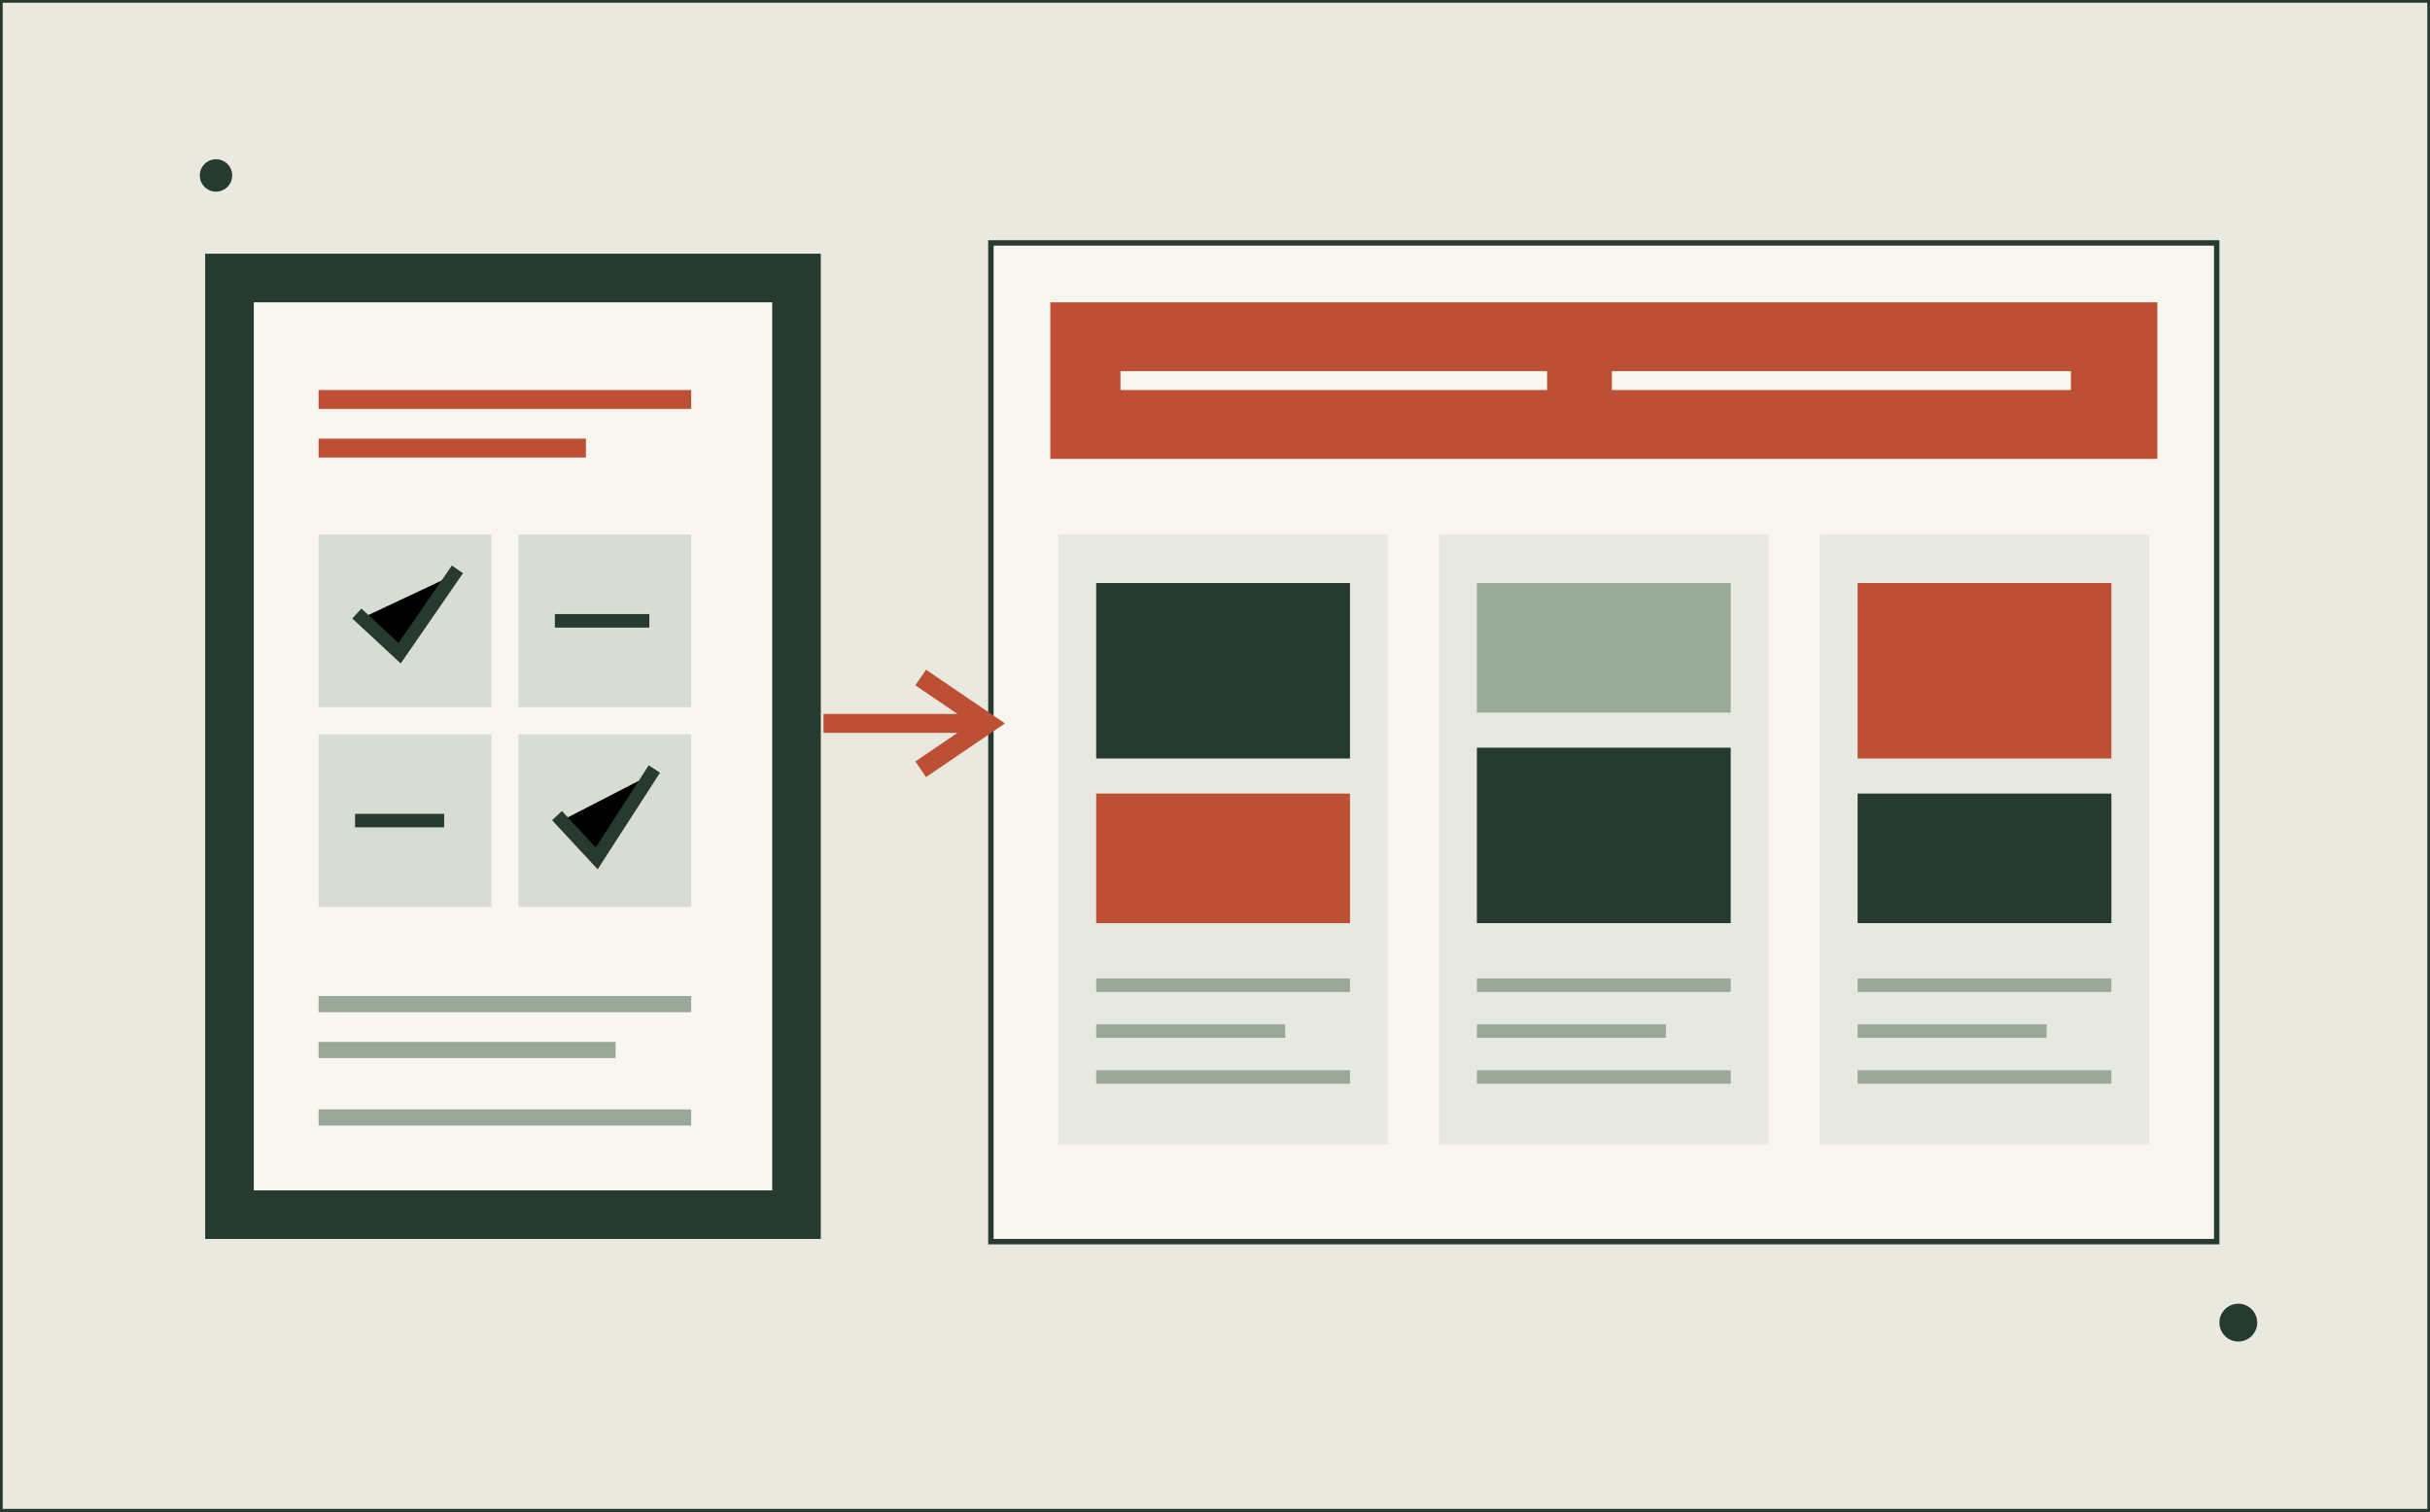
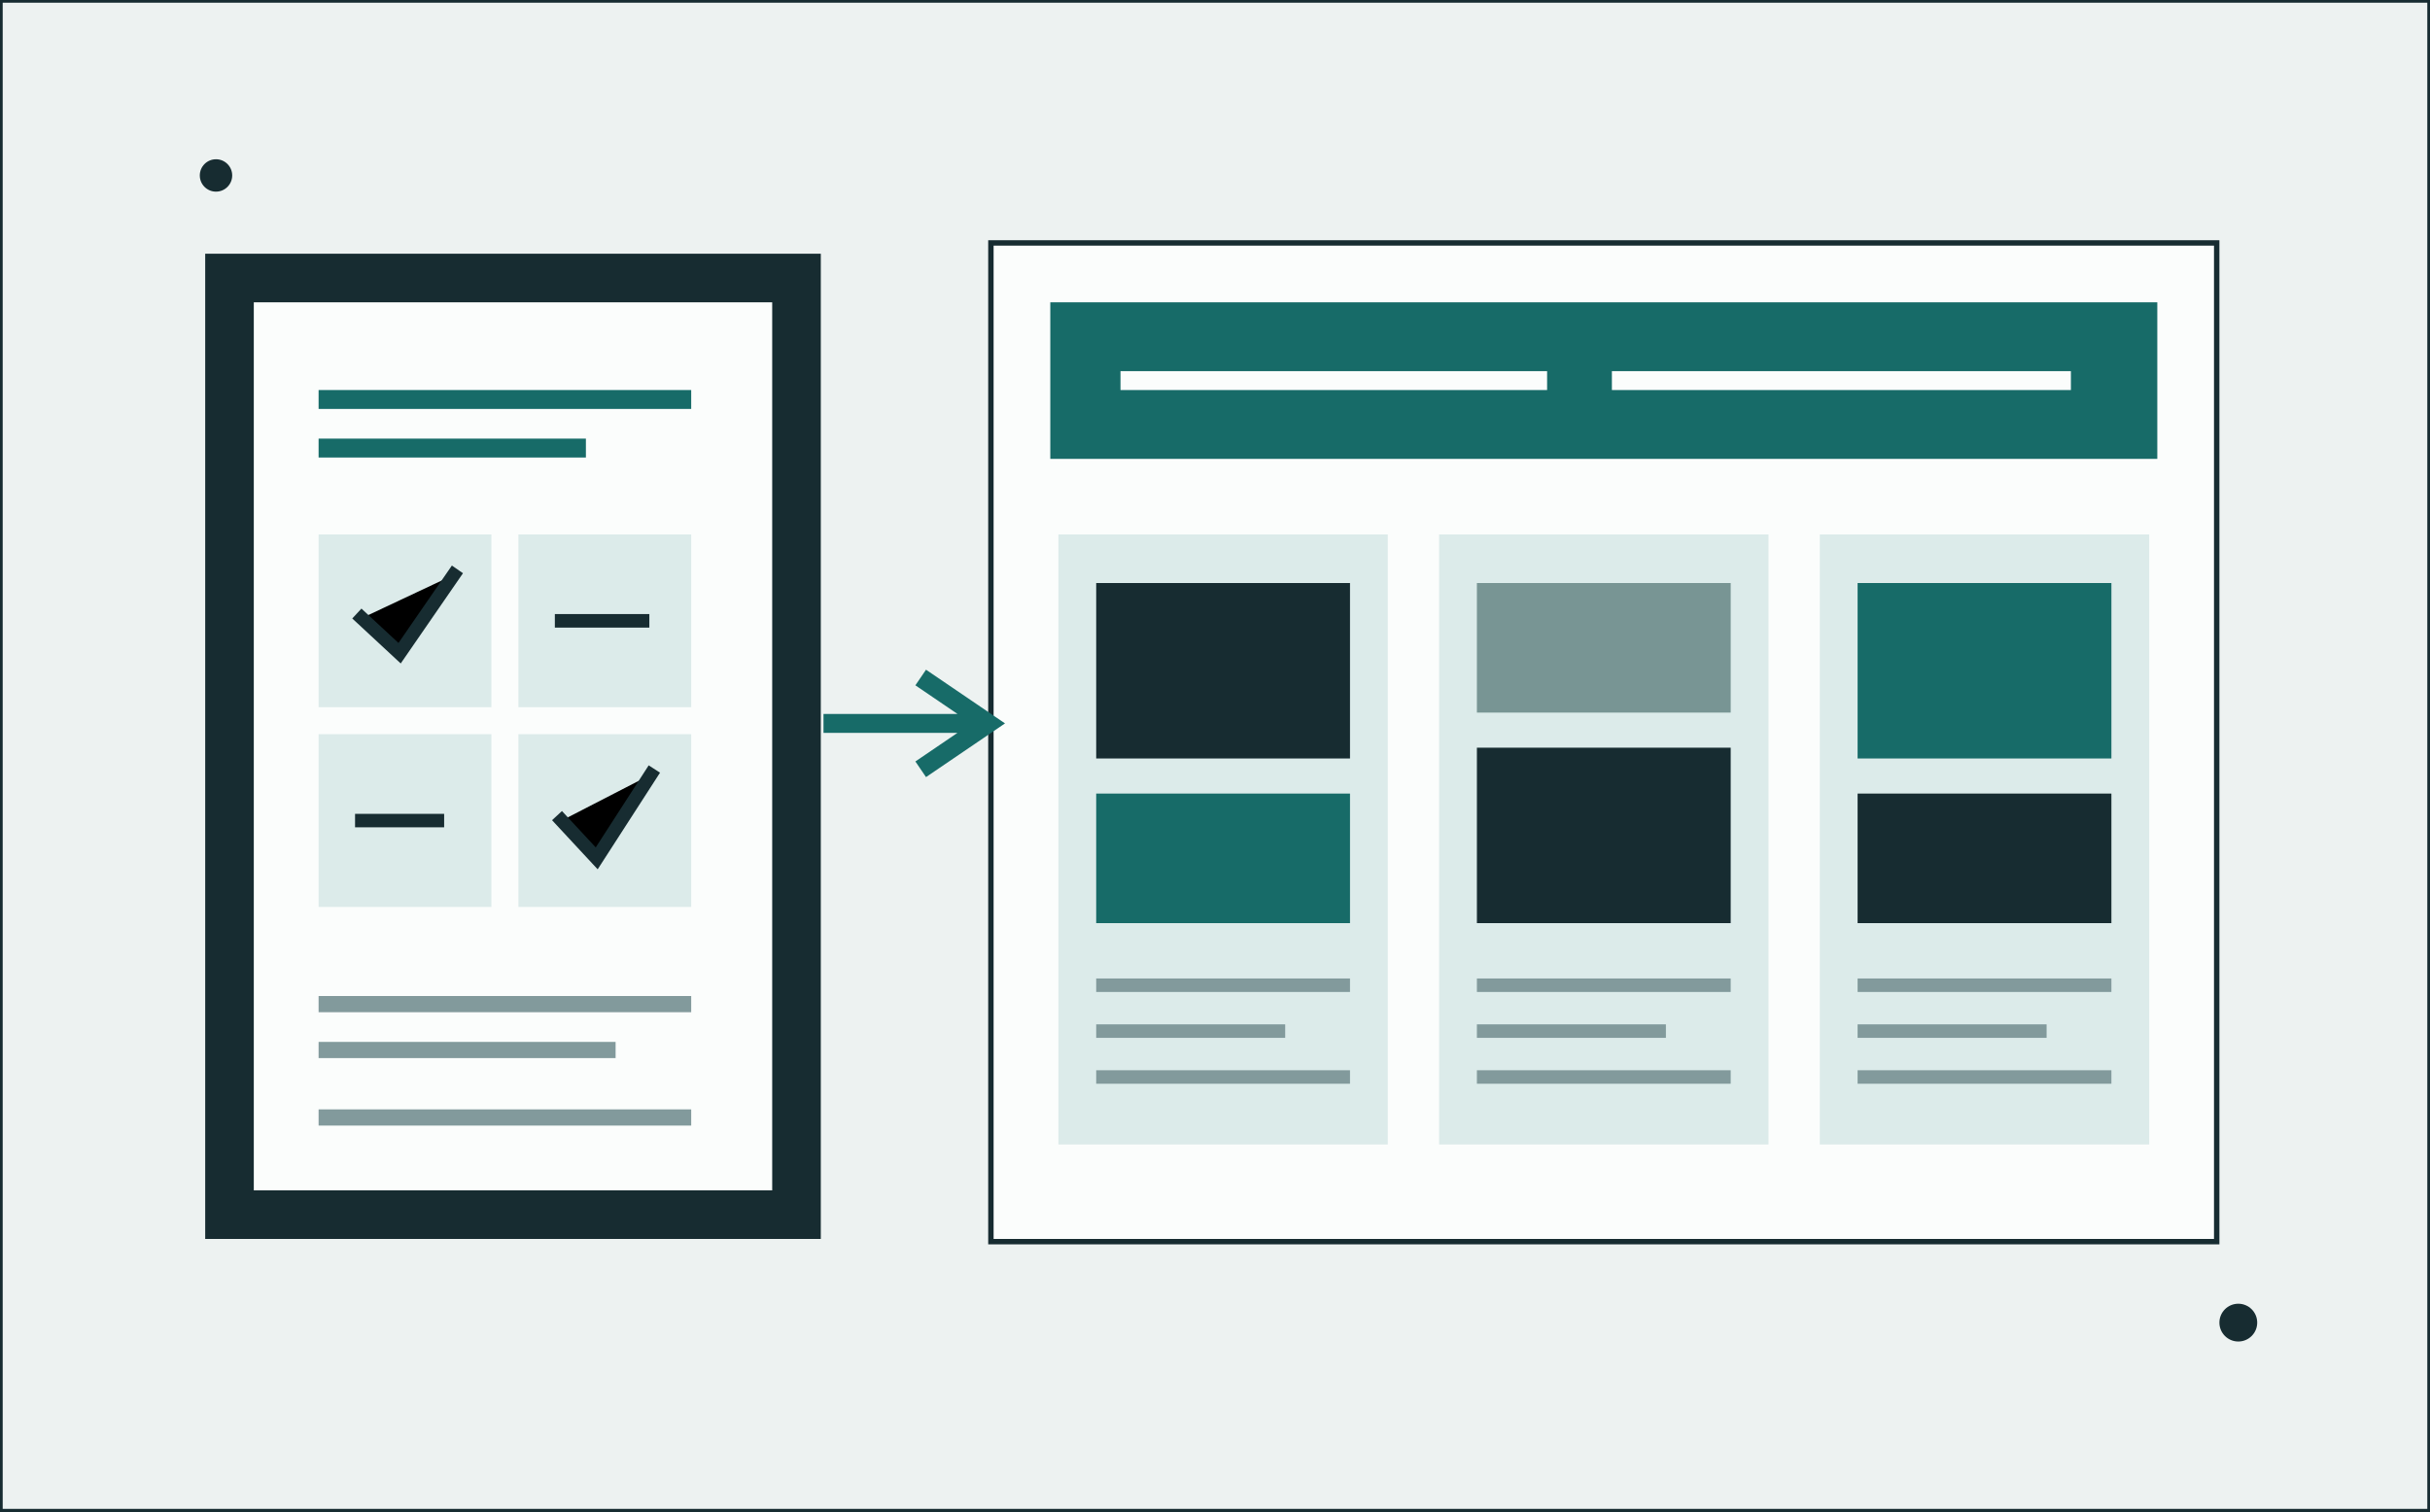
<svg xmlns="http://www.w3.org/2000/svg" viewBox="0 0 900 560" role="img" aria-label="학습 운영과 일정·과제 흐름을 표현한 편집 디자인 일러스트">
-   <rect width="900" height="560" fill="#e9e9df" />
-   <path d="M0 0H900V560H0Z" fill="none" stroke="#263a30" stroke-width="2" />
+   <rect width="900" height="560" fill="#edf2f1" />
+   <path d="M0 0H900V560H0Z" fill="none" stroke="#172c31" stroke-width="2" />
  <g transform="translate(76 94)">
-     <rect width="228" height="365" fill="#263a30" />
-     <rect x="18" y="18" width="192" height="329" fill="#f8f6ee" />
-     <path d="M42 54H180M42 72H141" stroke="#bd5034" stroke-width="7" />
-     <g fill="#d8ddd4">
+     <rect width="228" height="365" fill="#172c31" />
+     <rect x="18" y="18" width="192" height="329" fill="#fbfdfc" />
+     <path d="M42 54H180M42 72H141" stroke="#176b68" stroke-width="7" />
+     <g fill="#dcebea">
      <rect x="42" y="104" width="64" height="64" />
      <rect x="116" y="104" width="64" height="64" />
      <rect x="42" y="178" width="64" height="64" />
      <rect x="116" y="178" width="64" height="64" />
    </g>
-     <g stroke="#263a30" stroke-width="5" stroke-linecap="square">
+     <g stroke="#172c31" stroke-width="5" stroke-linecap="square">
      <path d="M58 135 72 148 92 119M132 136H162M132 210 145 224 165 193M58 210H86" />
    </g>
-     <path d="M42 278H180M42 295H152M42 320H180" stroke="#9aa89a" stroke-width="6" />
+     <path d="M42 278H180M42 295H152M42 320H180" stroke="#829a9c" stroke-width="6" />
  </g>
  <g transform="translate(367 90)">
-     <rect width="454" height="370" fill="#f8f6ee" stroke="#263a30" stroke-width="2" />
-     <rect x="22" y="22" width="410" height="58" fill="#bd5034" />
-     <path d="M48 51H206M230 51H400" stroke="#f8f6ee" stroke-width="7" />
+     <rect width="454" height="370" fill="#fbfdfc" stroke="#172c31" stroke-width="2" />
+     <rect x="22" y="22" width="410" height="58" fill="#176b68" />
+     <path d="M48 51H206M230 51H400" stroke="#fbfdfc" stroke-width="7" />
    <g transform="translate(25 108)">
-       <rect width="122" height="226" fill="#e7e9e0" />
-       <rect x="14" y="18" width="94" height="65" fill="#263a30" />
-       <rect x="14" y="96" width="94" height="48" fill="#bd5034" />
-       <path d="M14 167H108M14 184H84M14 201H108" stroke="#9aa89a" stroke-width="5" />
+       <rect width="122" height="226" fill="#dcebea" />
+       <rect x="14" y="18" width="94" height="65" fill="#172c31" />
+       <rect x="14" y="96" width="94" height="48" fill="#176b68" />
+       <path d="M14 167H108M14 184H84M14 201H108" stroke="#829a9c" stroke-width="5" />
    </g>
    <g transform="translate(166 108)">
-       <rect width="122" height="226" fill="#e7e9e0" />
-       <rect x="14" y="18" width="94" height="48" fill="#9aaa99" />
-       <rect x="14" y="79" width="94" height="65" fill="#263a30" />
-       <path d="M14 167H108M14 184H84M14 201H108" stroke="#9aa89a" stroke-width="5" />
+       <rect width="122" height="226" fill="#dcebea" />
+       <rect x="14" y="18" width="94" height="48" fill="#789594" />
+       <rect x="14" y="79" width="94" height="65" fill="#172c31" />
+       <path d="M14 167H108M14 184H84M14 201H108" stroke="#829a9c" stroke-width="5" />
    </g>
    <g transform="translate(307 108)">
-       <rect width="122" height="226" fill="#e7e9e0" />
-       <rect x="14" y="18" width="94" height="65" fill="#bd5034" />
-       <rect x="14" y="96" width="94" height="48" fill="#263a30" />
-       <path d="M14 167H108M14 184H84M14 201H108" stroke="#9aa89a" stroke-width="5" />
+       <rect width="122" height="226" fill="#dcebea" />
+       <rect x="14" y="18" width="94" height="65" fill="#176b68" />
+       <rect x="14" y="96" width="94" height="48" fill="#172c31" />
+       <path d="M14 167H108M14 184H84M14 201H108" stroke="#829a9c" stroke-width="5" />
    </g>
  </g>
-   <path d="M305 268H366M341 251 366 268 341 285" fill="none" stroke="#bd5034" stroke-width="7" />
-   <g fill="#263a30">
+   <path d="M305 268H366M341 251 366 268 341 285" fill="none" stroke="#176b68" stroke-width="7" />
+   <g fill="#172c31">
    <circle cx="829" cy="490" r="7" />
    <circle cx="80" cy="65" r="6" />
  </g>
</svg>
